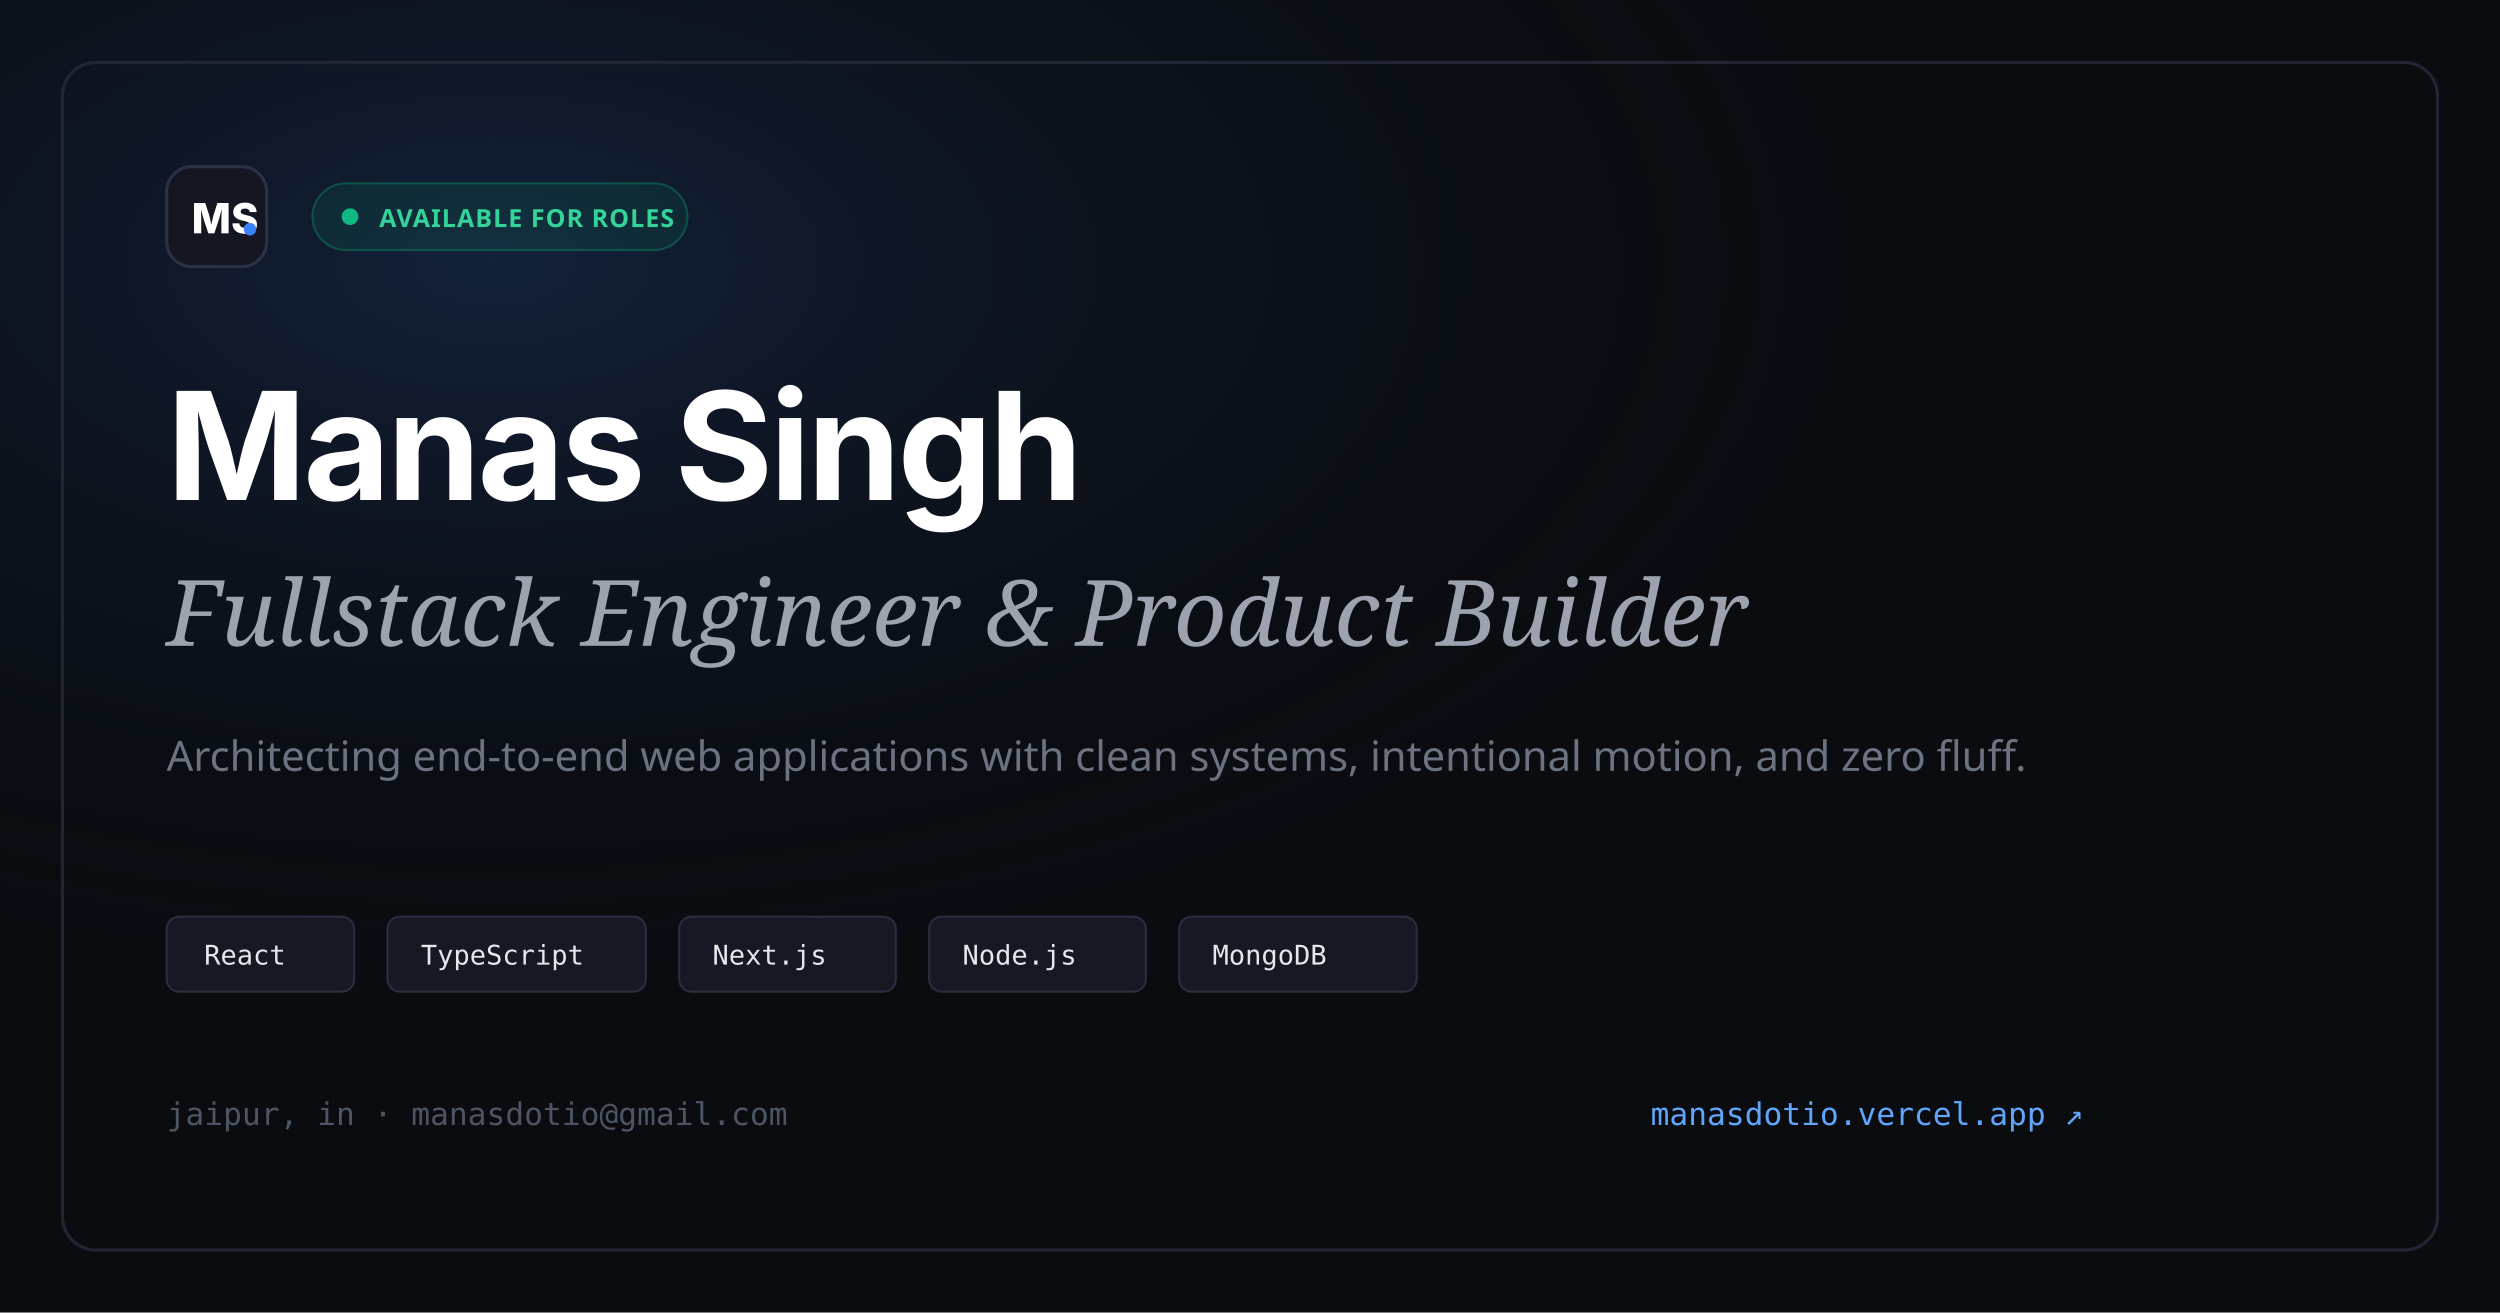
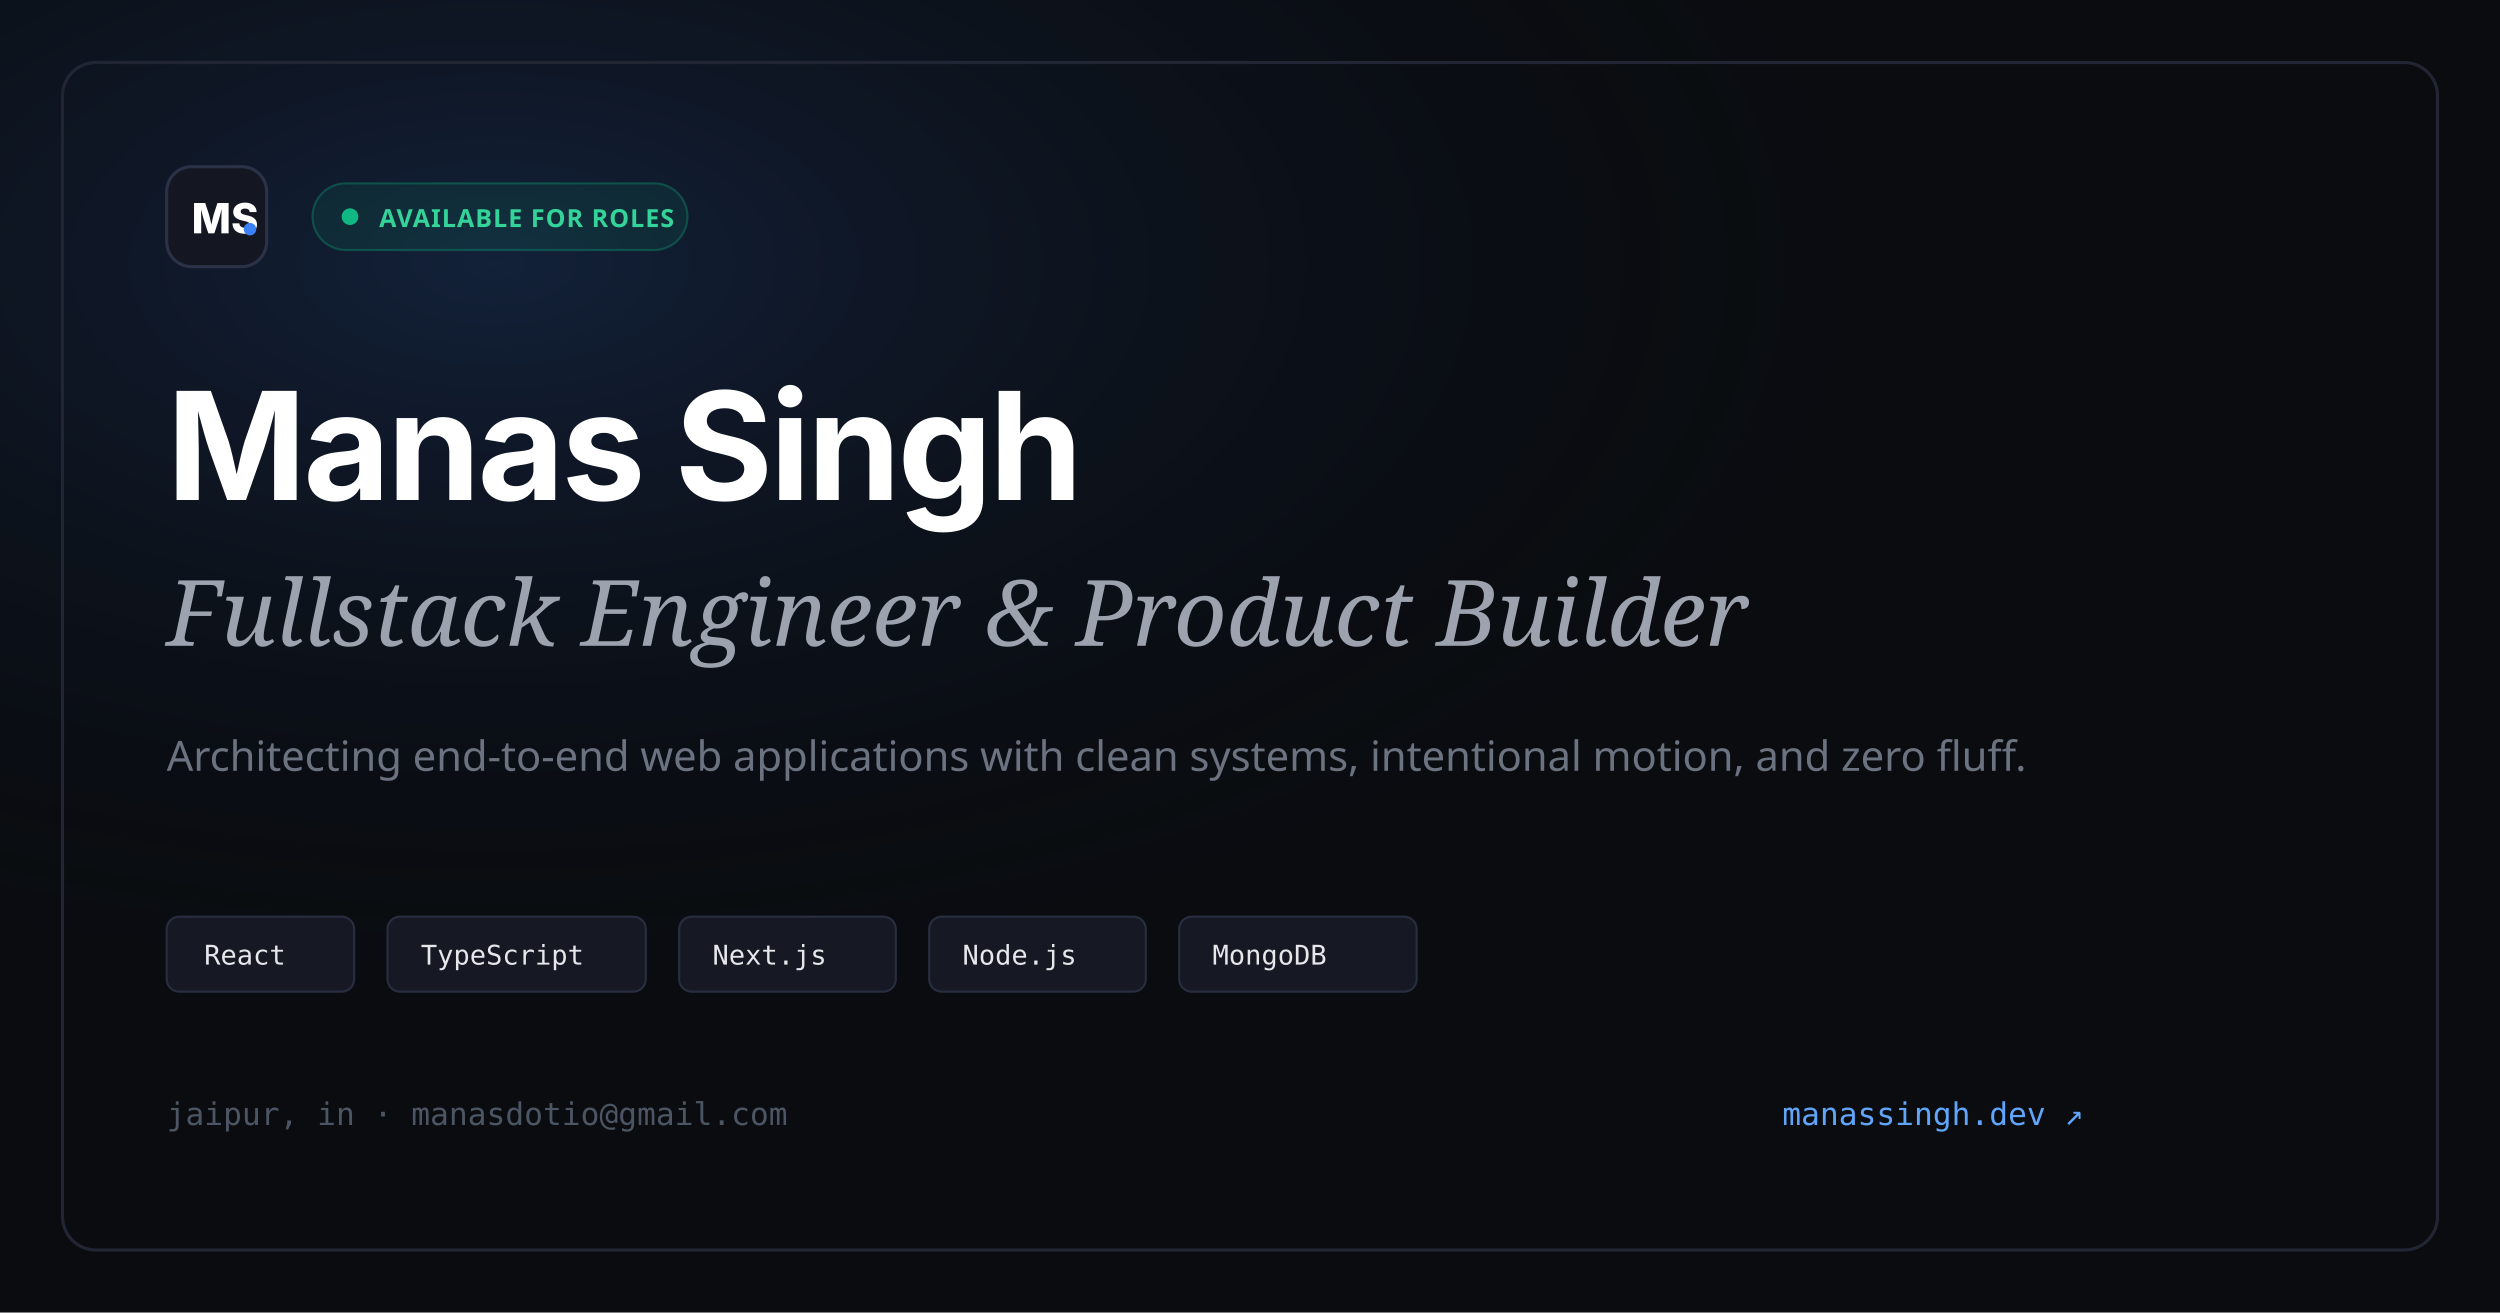
<svg xmlns="http://www.w3.org/2000/svg" width="1200" height="630" viewBox="0 0 1200 630" fill="none">
  <rect width="1200" height="630" fill="#0A0C10" />
  <radialGradient id="ogGlow" cx="20%" cy="20%" r="60%">
    <stop offset="0%" stop-color="#3B82F6" stop-opacity="0.18" />
    <stop offset="100%" stop-color="#000000" stop-opacity="0" />
  </radialGradient>
  <rect width="1200" height="630" fill="url(#ogGlow)" />
  <rect x="30" y="30" width="1140" height="570" rx="16" fill="none" stroke="#222634" stroke-width="1.5" />
  <rect x="80" y="80" width="48" height="48" rx="12" fill="#141722" stroke="#2B3247" stroke-width="1.5" />
  <text x="92" y="112" fill="#FFFFFF" font-family="-apple-system, BlinkMacSystemFont, sans-serif" font-size="20" font-weight="800">MS</text>
  <circle cx="120" cy="110" r="3" fill="#3B82F6" />
  <rect x="150" y="88" width="180" height="32" rx="16" fill="#10B981" fill-opacity="0.1" stroke="#10B981" stroke-opacity="0.3" />
  <circle cx="168" cy="104" r="4" fill="#10B981" />
  <text x="182" y="109" fill="#34D399" font-family="system-ui, sans-serif" font-size="12" font-weight="600" letter-spacing="0.5">AVAILABLE FOR ROLES</text>
  <text x="80" y="240" fill="#FFFFFF" font-family="system-ui, -apple-system, sans-serif" font-size="72" font-weight="700" letter-spacing="-1.5">Manas Singh</text>
  <text x="80" y="310" fill="#9CA3AF" font-family="serif" font-style="italic" font-size="44" font-weight="400">Fullstack Engineer &amp; Product Builder</text>
  <text x="80" y="370" fill="#6B7280" font-family="system-ui, sans-serif" font-size="20" font-weight="300">Architecting end-to-end web applications with clean systems, intentional motion, and zero fluff.</text>
  <g transform="translate(80, 440)">
    <rect x="0" y="0" width="90" height="36" rx="6" fill="#161924" stroke="#282E40" />
    <text x="18" y="23" fill="#E5E7EB" font-family="monospace" font-size="13">React</text>
    <rect x="106" y="0" width="124" height="36" rx="6" fill="#161924" stroke="#282E40" />
    <text x="122" y="23" fill="#E5E7EB" font-family="monospace" font-size="13">TypeScript</text>
    <rect x="246" y="0" width="104" height="36" rx="6" fill="#161924" stroke="#282E40" />
    <text x="262" y="23" fill="#E5E7EB" font-family="monospace" font-size="13">Next.js</text>
    <rect x="366" y="0" width="104" height="36" rx="6" fill="#161924" stroke="#282E40" />
    <text x="382" y="23" fill="#E5E7EB" font-family="monospace" font-size="13">Node.js</text>
    <rect x="486" y="0" width="114" height="36" rx="6" fill="#161924" stroke="#282E40" />
    <text x="502" y="23" fill="#E5E7EB" font-family="monospace" font-size="13">MongoDB</text>
  </g>
  <text x="80" y="540" fill="#4B5563" font-family="monospace" font-size="15">jaipur, in · manasdotio@gmail.com</text>
-   <text x="1000" y="540" fill="#60A5FA" font-family="monospace" font-size="15" text-anchor="end">manasdotio.vercel.app ↗</text>
+   <text x="1000" y="540" fill="#60A5FA" font-family="monospace" font-size="15" text-anchor="end">manassingh.dev ↗</text>
</svg>
